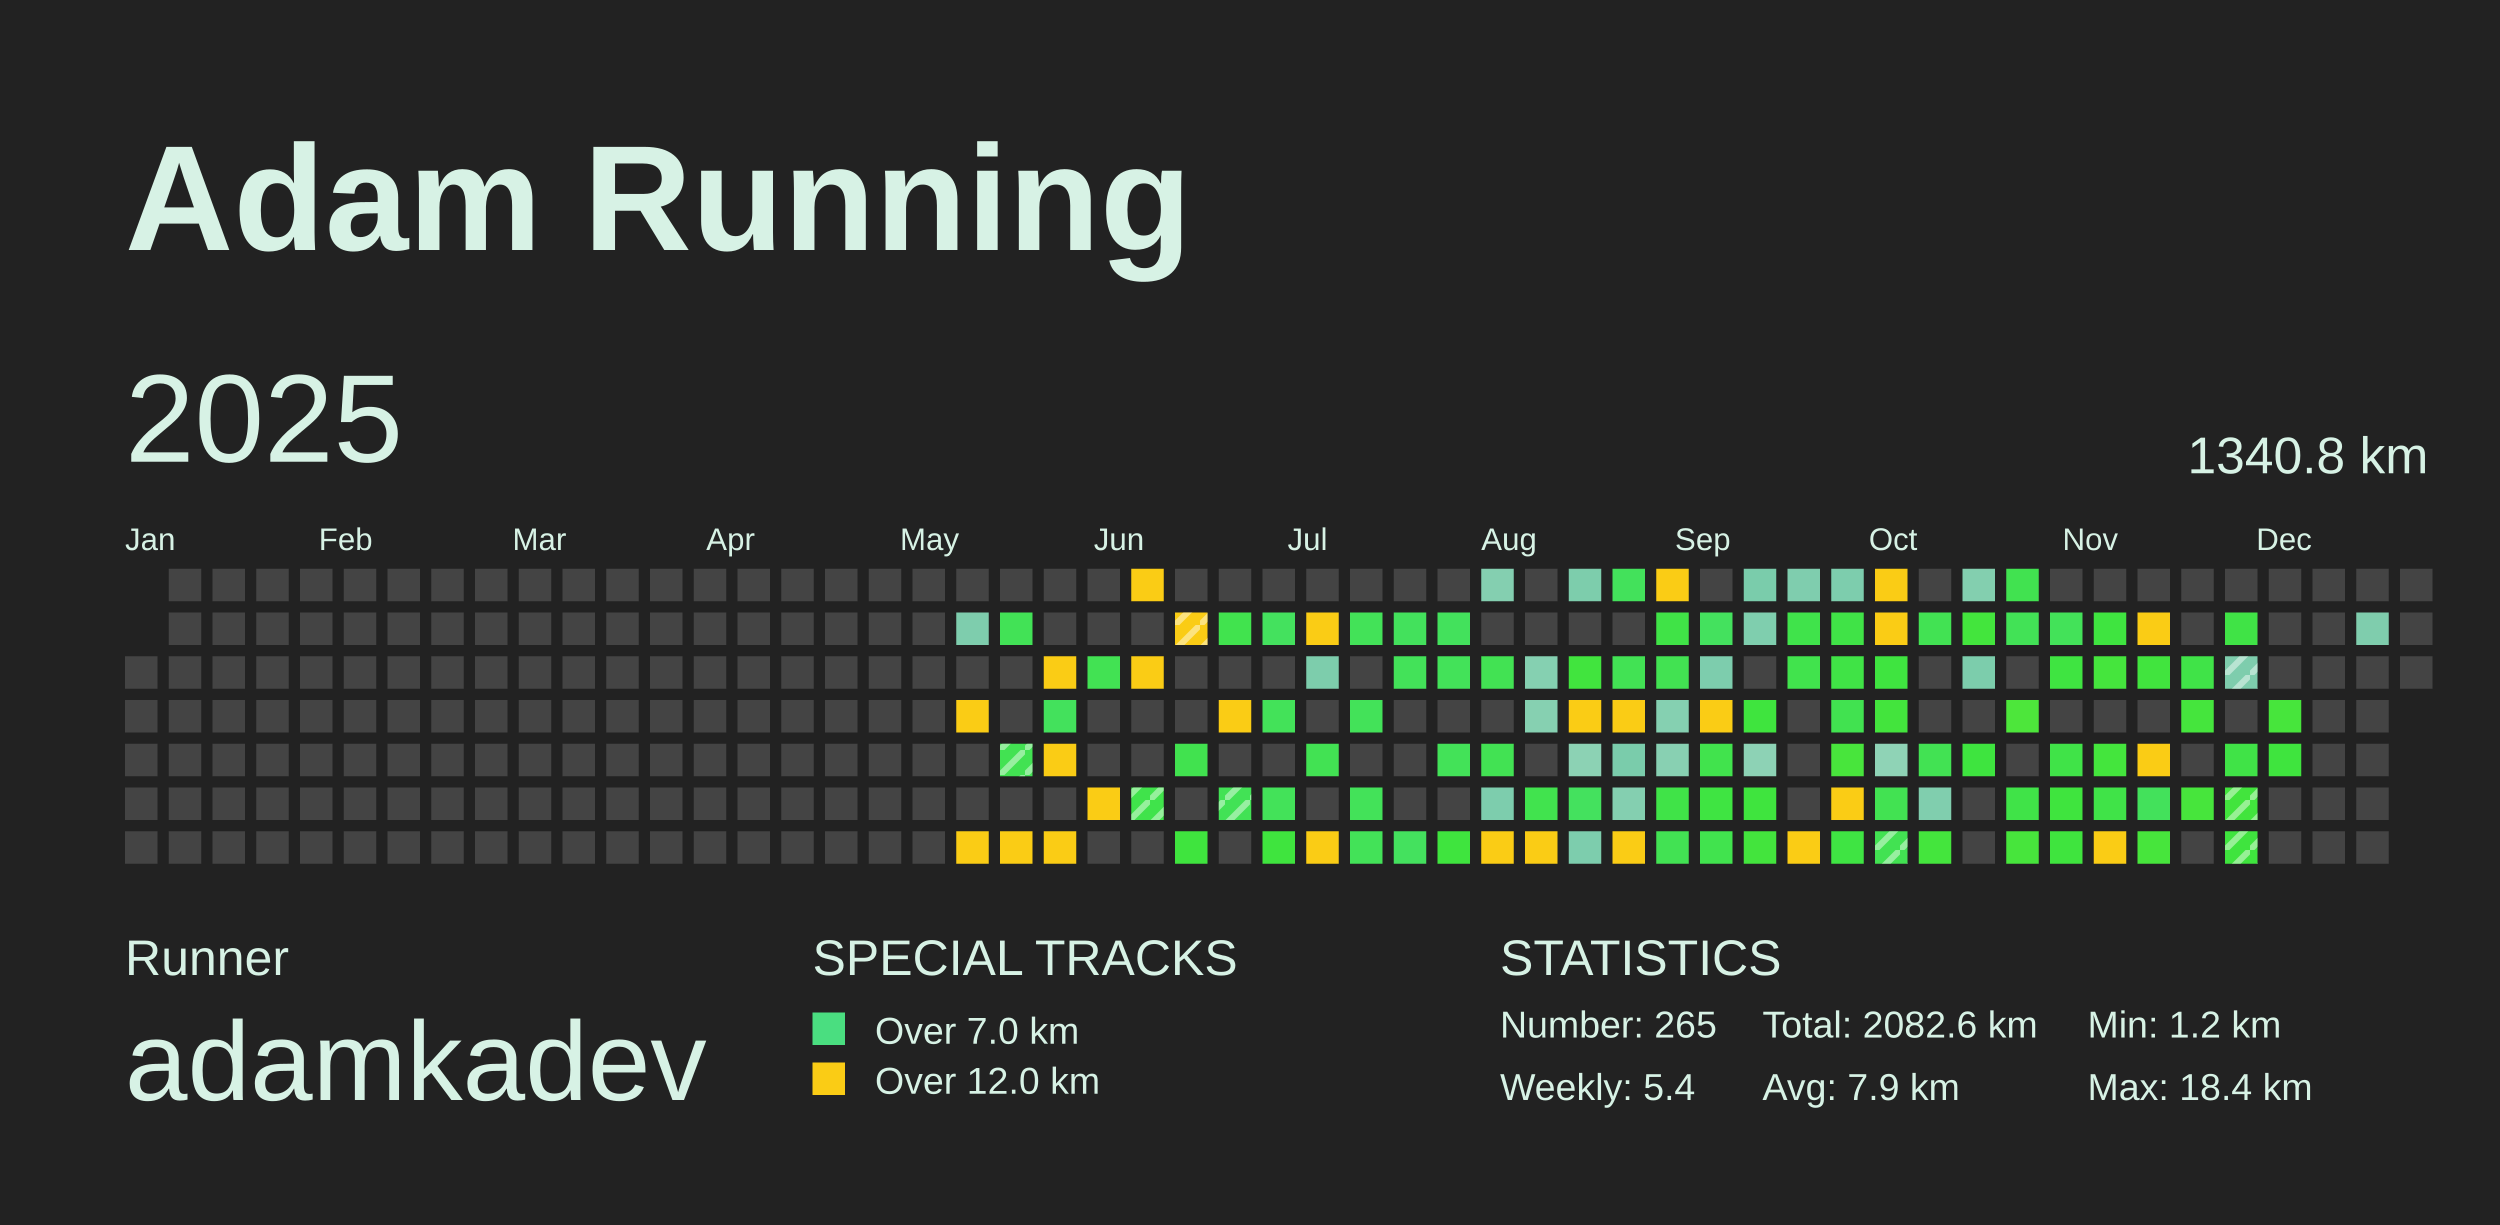
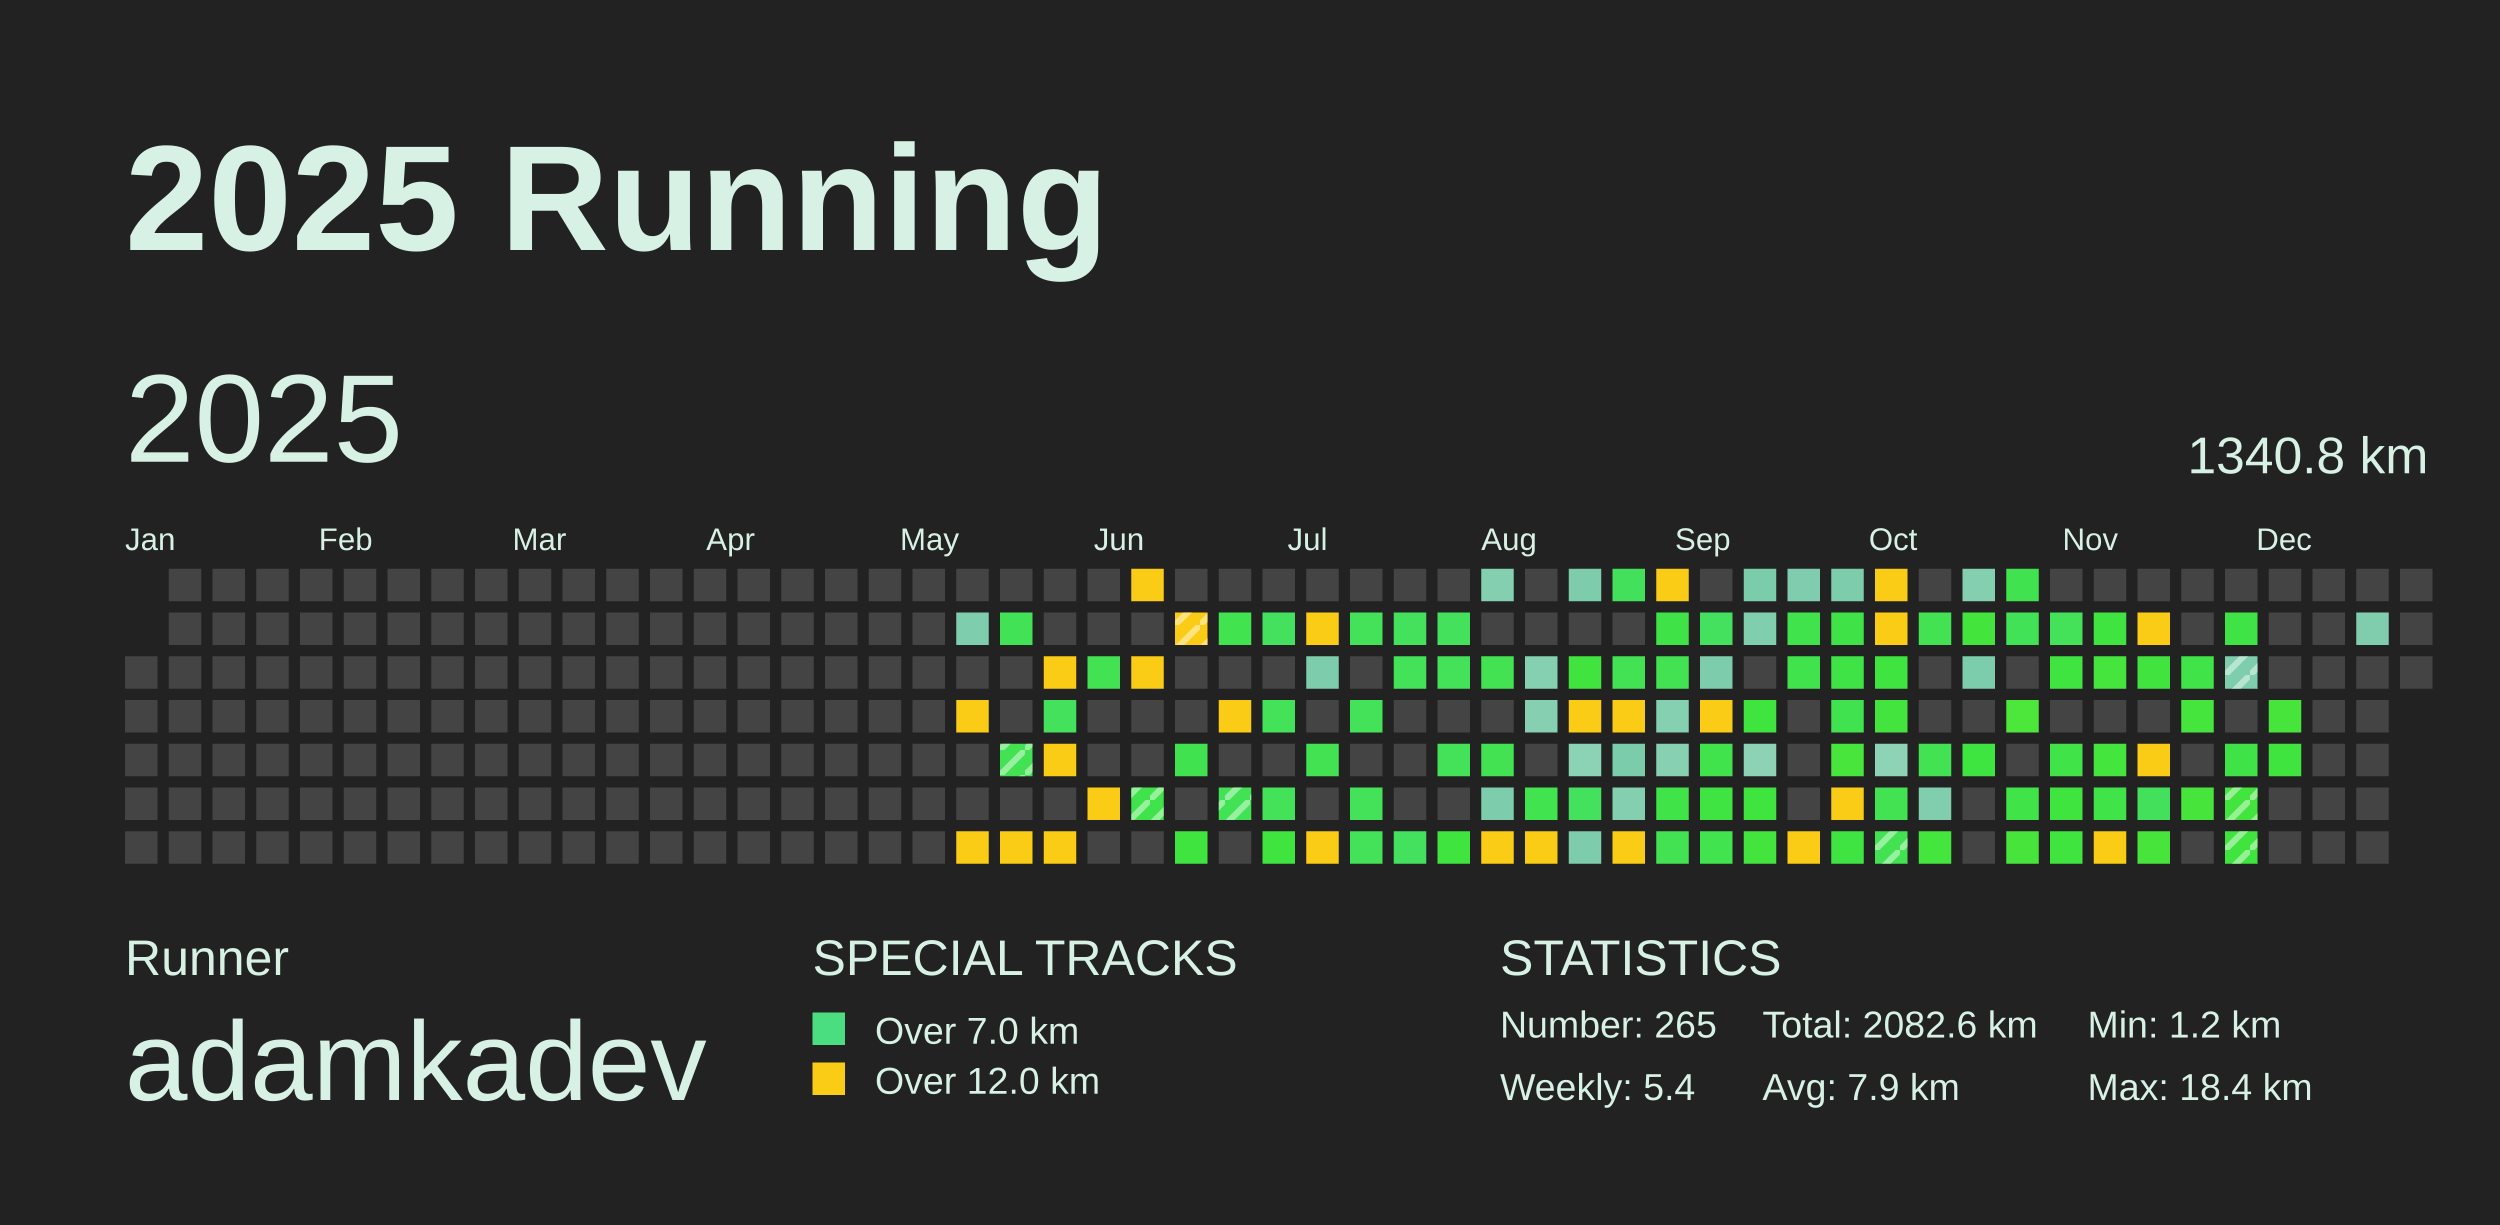
<svg xmlns="http://www.w3.org/2000/svg" baseProfile="full" height="98mm" version="1.1" viewBox="0,0,200,98" width="200mm">
  <defs>
    <pattern height="2" id="indoor-stripe" patternUnits="userSpaceOnUse" width="2">
      <line stroke="white" stroke-opacity="0.45" stroke-width="0.5" x1="0" x2="2" y1="2" y2="0" />
    </pattern>
  </defs>
  <rect fill="#222222" height="98" width="200" x="0" y="0" />
-   <text fill="#D7F2E5" style="font-size:12px; font-family:Arial; font-weight:bold;" x="10" y="20">Adam Running</text>
+   <text fill="#D7F2E5" style="font-size:12px; font-family:Arial; font-weight:bold;" x="10" y="20">2025 Running</text>
  <text fill="#D7F2E5" style="font-size:4px; font-family:Arial" x="10" y="78">Runner</text>
  <text fill="#D7F2E5" style="font-size:9px; font-family:Arial" x="10" y="88">adamkadev</text>
  <text fill="#D7F2E5" style="font-size:4px; font-family:Arial" x="65" y="78">SPECIAL TRACKS</text>
  <rect fill="#4ADE80" height="2.6" width="2.6" x="65" y="81" />
  <text fill="#D7F2E5" style="font-size:3px; font-family:Arial" x="70" y="83.5">Over 7.0 km</text>
  <rect fill="#FACC15" height="2.6" width="2.6" x="65" y="85" />
  <text fill="#D7F2E5" style="font-size:3px; font-family:Arial" x="70" y="87.5">Over 12.0 km</text>
  <text fill="#D7F2E5" style="font-size:4px; font-family:Arial" x="120" y="78">STATISTICS</text>
  <text fill="#D7F2E5" style="font-size:3px; font-family:Arial" x="120" y="83">Number: 265</text>
  <text fill="#D7F2E5" style="font-size:3px; font-family:Arial" x="120" y="88">Weekly: 5.4</text>
  <text fill="#D7F2E5" style="font-size:3px; font-family:Arial" x="141" y="83">Total: 2082.6 km</text>
  <text fill="#D7F2E5" style="font-size:3px; font-family:Arial" x="141" y="88">Avg: 7.9 km</text>
  <text fill="#D7F2E5" style="font-size:3px; font-family:Arial" x="167" y="83">Min: 1.2 km</text>
  <text fill="#D7F2E5" style="font-size:3px; font-family:Arial" x="167" y="88">Max: 18.4 km</text>
  <text dominant-baseline="hanging" fill="#D7F2E5" style="font-size:10.0px; font-family:Arial;" x="10" y="30">2025</text>
  <text dominant-baseline="hanging" fill="#D7F2E5" style="font-size:4.125px; font-family:Arial;" x="175" y="35">1340.8 km</text>
  <text fill="#D7F2E5" style="font-size:2.5px; font-family:Arial" x="10.0" y="44">Jan</text>
  <text fill="#D7F2E5" style="font-size:2.5px; font-family:Arial" x="25.5" y="44">Feb</text>
  <text fill="#D7F2E5" style="font-size:2.5px; font-family:Arial" x="41.0" y="44">Mar</text>
  <text fill="#D7F2E5" style="font-size:2.5px; font-family:Arial" x="56.5" y="44">Apr</text>
  <text fill="#D7F2E5" style="font-size:2.5px; font-family:Arial" x="72.0" y="44">May</text>
  <text fill="#D7F2E5" style="font-size:2.5px; font-family:Arial" x="87.5" y="44">Jun</text>
  <text fill="#D7F2E5" style="font-size:2.5px; font-family:Arial" x="103.0" y="44">Jul</text>
  <text fill="#D7F2E5" style="font-size:2.5px; font-family:Arial" x="118.5" y="44">Aug</text>
  <text fill="#D7F2E5" style="font-size:2.5px; font-family:Arial" x="134.0" y="44">Sep</text>
  <text fill="#D7F2E5" style="font-size:2.5px; font-family:Arial" x="149.5" y="44">Oct</text>
  <text fill="#D7F2E5" style="font-size:2.5px; font-family:Arial" x="165.0" y="44">Nov</text>
  <text fill="#D7F2E5" style="font-size:2.5px; font-family:Arial" x="180.5" y="44">Dec</text>
  <rect fill="#444444" height="2.6" width="2.6" x="10.0" y="52.5" />
  <rect fill="#444444" height="2.6" width="2.6" x="10.0" y="56.0" />
  <rect fill="#444444" height="2.6" width="2.6" x="10.0" y="59.5" />
  <rect fill="#444444" height="2.6" width="2.6" x="10.0" y="63.0" />
  <rect fill="#444444" height="2.6" width="2.6" x="10.0" y="66.5" />
  <rect fill="#444444" height="2.6" width="2.6" x="13.5" y="45.5" />
  <rect fill="#444444" height="2.6" width="2.6" x="13.5" y="49.0" />
  <rect fill="#444444" height="2.6" width="2.6" x="13.5" y="52.5" />
  <rect fill="#444444" height="2.6" width="2.6" x="13.5" y="56.0" />
  <rect fill="#444444" height="2.6" width="2.6" x="13.5" y="59.5" />
  <rect fill="#444444" height="2.6" width="2.6" x="13.5" y="63.0" />
  <rect fill="#444444" height="2.6" width="2.6" x="13.5" y="66.5" />
  <rect fill="#444444" height="2.6" width="2.6" x="17.0" y="45.5" />
  <rect fill="#444444" height="2.6" width="2.6" x="17.0" y="49.0" />
  <rect fill="#444444" height="2.6" width="2.6" x="17.0" y="52.5" />
  <rect fill="#444444" height="2.6" width="2.6" x="17.0" y="56.0" />
  <rect fill="#444444" height="2.6" width="2.6" x="17.0" y="59.5" />
  <rect fill="#444444" height="2.6" width="2.6" x="17.0" y="63.0" />
  <rect fill="#444444" height="2.6" width="2.6" x="17.0" y="66.5" />
  <rect fill="#444444" height="2.6" width="2.6" x="20.5" y="45.5" />
  <rect fill="#444444" height="2.6" width="2.6" x="20.5" y="49.0" />
  <rect fill="#444444" height="2.6" width="2.6" x="20.5" y="52.5" />
  <rect fill="#444444" height="2.6" width="2.6" x="20.5" y="56.0" />
  <rect fill="#444444" height="2.6" width="2.6" x="20.5" y="59.5" />
  <rect fill="#444444" height="2.6" width="2.6" x="20.5" y="63.0" />
  <rect fill="#444444" height="2.6" width="2.6" x="20.5" y="66.5" />
  <rect fill="#444444" height="2.6" width="2.6" x="24.0" y="45.5" />
  <rect fill="#444444" height="2.6" width="2.6" x="24.0" y="49.0" />
  <rect fill="#444444" height="2.6" width="2.6" x="24.0" y="52.5" />
  <rect fill="#444444" height="2.6" width="2.6" x="24.0" y="56.0" />
  <rect fill="#444444" height="2.6" width="2.6" x="24.0" y="59.5" />
  <rect fill="#444444" height="2.6" width="2.6" x="24.0" y="63.0" />
  <rect fill="#444444" height="2.6" width="2.6" x="24.0" y="66.5" />
  <rect fill="#444444" height="2.6" width="2.6" x="27.5" y="45.5" />
  <rect fill="#444444" height="2.6" width="2.6" x="27.5" y="49.0" />
  <rect fill="#444444" height="2.6" width="2.6" x="27.5" y="52.5" />
  <rect fill="#444444" height="2.6" width="2.6" x="27.5" y="56.0" />
  <rect fill="#444444" height="2.6" width="2.6" x="27.5" y="59.5" />
  <rect fill="#444444" height="2.6" width="2.6" x="27.5" y="63.0" />
  <rect fill="#444444" height="2.6" width="2.6" x="27.5" y="66.5" />
  <rect fill="#444444" height="2.6" width="2.6" x="31.0" y="45.5" />
  <rect fill="#444444" height="2.6" width="2.6" x="31.0" y="49.0" />
  <rect fill="#444444" height="2.6" width="2.6" x="31.0" y="52.5" />
  <rect fill="#444444" height="2.6" width="2.6" x="31.0" y="56.0" />
  <rect fill="#444444" height="2.6" width="2.6" x="31.0" y="59.5" />
  <rect fill="#444444" height="2.6" width="2.6" x="31.0" y="63.0" />
  <rect fill="#444444" height="2.6" width="2.6" x="31.0" y="66.5" />
  <rect fill="#444444" height="2.6" width="2.6" x="34.5" y="45.5" />
  <rect fill="#444444" height="2.6" width="2.6" x="34.5" y="49.0" />
  <rect fill="#444444" height="2.6" width="2.6" x="34.5" y="52.5" />
  <rect fill="#444444" height="2.6" width="2.6" x="34.5" y="56.0" />
  <rect fill="#444444" height="2.6" width="2.6" x="34.5" y="59.5" />
  <rect fill="#444444" height="2.6" width="2.6" x="34.5" y="63.0" />
  <rect fill="#444444" height="2.6" width="2.6" x="34.5" y="66.5" />
  <rect fill="#444444" height="2.6" width="2.6" x="38.0" y="45.5" />
  <rect fill="#444444" height="2.6" width="2.6" x="38.0" y="49.0" />
  <rect fill="#444444" height="2.6" width="2.6" x="38.0" y="52.5" />
  <rect fill="#444444" height="2.6" width="2.6" x="38.0" y="56.0" />
  <rect fill="#444444" height="2.6" width="2.6" x="38.0" y="59.5" />
  <rect fill="#444444" height="2.6" width="2.6" x="38.0" y="63.0" />
  <rect fill="#444444" height="2.6" width="2.6" x="38.0" y="66.5" />
  <rect fill="#444444" height="2.6" width="2.6" x="41.5" y="45.5" />
  <rect fill="#444444" height="2.6" width="2.6" x="41.5" y="49.0" />
  <rect fill="#444444" height="2.6" width="2.6" x="41.5" y="52.5" />
  <rect fill="#444444" height="2.6" width="2.6" x="41.5" y="56.0" />
  <rect fill="#444444" height="2.6" width="2.6" x="41.5" y="59.5" />
  <rect fill="#444444" height="2.6" width="2.6" x="41.5" y="63.0" />
  <rect fill="#444444" height="2.6" width="2.6" x="41.5" y="66.5" />
  <rect fill="#444444" height="2.6" width="2.6" x="45.0" y="45.5" />
  <rect fill="#444444" height="2.6" width="2.6" x="45.0" y="49.0" />
  <rect fill="#444444" height="2.6" width="2.6" x="45.0" y="52.5" />
  <rect fill="#444444" height="2.6" width="2.6" x="45.0" y="56.0" />
  <rect fill="#444444" height="2.6" width="2.6" x="45.0" y="59.5" />
  <rect fill="#444444" height="2.6" width="2.6" x="45.0" y="63.0" />
  <rect fill="#444444" height="2.6" width="2.6" x="45.0" y="66.5" />
  <rect fill="#444444" height="2.6" width="2.6" x="48.5" y="45.5" />
  <rect fill="#444444" height="2.6" width="2.6" x="48.5" y="49.0" />
  <rect fill="#444444" height="2.6" width="2.6" x="48.5" y="52.5" />
  <rect fill="#444444" height="2.6" width="2.6" x="48.5" y="56.0" />
  <rect fill="#444444" height="2.6" width="2.6" x="48.5" y="59.5" />
  <rect fill="#444444" height="2.6" width="2.6" x="48.5" y="63.0" />
  <rect fill="#444444" height="2.6" width="2.6" x="48.5" y="66.5" />
  <rect fill="#444444" height="2.6" width="2.6" x="52.0" y="45.5" />
  <rect fill="#444444" height="2.6" width="2.6" x="52.0" y="49.0" />
  <rect fill="#444444" height="2.6" width="2.6" x="52.0" y="52.5" />
  <rect fill="#444444" height="2.6" width="2.6" x="52.0" y="56.0" />
  <rect fill="#444444" height="2.6" width="2.6" x="52.0" y="59.5" />
  <rect fill="#444444" height="2.6" width="2.6" x="52.0" y="63.0" />
  <rect fill="#444444" height="2.6" width="2.6" x="52.0" y="66.5" />
  <rect fill="#444444" height="2.6" width="2.6" x="55.5" y="45.5" />
  <rect fill="#444444" height="2.6" width="2.6" x="55.5" y="49.0" />
  <rect fill="#444444" height="2.6" width="2.6" x="55.5" y="52.5" />
  <rect fill="#444444" height="2.6" width="2.6" x="55.5" y="56.0" />
  <rect fill="#444444" height="2.6" width="2.6" x="55.5" y="59.5" />
  <rect fill="#444444" height="2.6" width="2.6" x="55.5" y="63.0" />
  <rect fill="#444444" height="2.6" width="2.6" x="55.5" y="66.5" />
  <rect fill="#444444" height="2.6" width="2.6" x="59.0" y="45.5" />
  <rect fill="#444444" height="2.6" width="2.6" x="59.0" y="49.0" />
  <rect fill="#444444" height="2.6" width="2.6" x="59.0" y="52.5" />
  <rect fill="#444444" height="2.6" width="2.6" x="59.0" y="56.0" />
  <rect fill="#444444" height="2.6" width="2.6" x="59.0" y="59.5" />
  <rect fill="#444444" height="2.6" width="2.6" x="59.0" y="63.0" />
  <rect fill="#444444" height="2.6" width="2.6" x="59.0" y="66.5" />
  <rect fill="#444444" height="2.6" width="2.6" x="62.5" y="45.5" />
  <rect fill="#444444" height="2.6" width="2.6" x="62.5" y="49.0" />
  <rect fill="#444444" height="2.6" width="2.6" x="62.5" y="52.5" />
  <rect fill="#444444" height="2.6" width="2.6" x="62.5" y="56.0" />
  <rect fill="#444444" height="2.6" width="2.6" x="62.5" y="59.5" />
  <rect fill="#444444" height="2.6" width="2.6" x="62.5" y="63.0" />
  <rect fill="#444444" height="2.6" width="2.6" x="62.5" y="66.5" />
  <rect fill="#444444" height="2.6" width="2.6" x="66.0" y="45.5" />
  <rect fill="#444444" height="2.6" width="2.6" x="66.0" y="49.0" />
  <rect fill="#444444" height="2.6" width="2.6" x="66.0" y="52.5" />
  <rect fill="#444444" height="2.6" width="2.6" x="66.0" y="56.0" />
  <rect fill="#444444" height="2.6" width="2.6" x="66.0" y="59.5" />
  <rect fill="#444444" height="2.6" width="2.6" x="66.0" y="63.0" />
  <rect fill="#444444" height="2.6" width="2.6" x="66.0" y="66.5" />
  <rect fill="#444444" height="2.6" width="2.6" x="69.5" y="45.5" />
  <rect fill="#444444" height="2.6" width="2.6" x="69.5" y="49.0" />
  <rect fill="#444444" height="2.6" width="2.6" x="69.5" y="52.5" />
  <rect fill="#444444" height="2.6" width="2.6" x="69.5" y="56.0" />
  <rect fill="#444444" height="2.6" width="2.6" x="69.5" y="59.5" />
  <rect fill="#444444" height="2.6" width="2.6" x="69.5" y="63.0" />
  <rect fill="#444444" height="2.6" width="2.6" x="69.5" y="66.5" />
  <rect fill="#444444" height="2.6" width="2.6" x="73.0" y="45.5" />
  <rect fill="#444444" height="2.6" width="2.6" x="73.0" y="49.0" />
  <rect fill="#444444" height="2.6" width="2.6" x="73.0" y="52.5" />
  <rect fill="#444444" height="2.6" width="2.6" x="73.0" y="56.0" />
  <rect fill="#444444" height="2.6" width="2.6" x="73.0" y="59.5" />
  <rect fill="#444444" height="2.6" width="2.6" x="73.0" y="63.0" />
  <rect fill="#444444" height="2.6" width="2.6" x="73.0" y="66.5" />
  <rect fill="#444444" height="2.6" width="2.6" x="76.5" y="45.5" />
  <rect fill="#7ecdad" height="2.6" width="2.6" x="76.5" y="49.0" />
  <rect fill="#444444" height="2.6" width="2.6" x="76.5" y="52.5" />
  <rect fill="#FACC15" height="2.6" width="2.6" x="76.5" y="56.0" />
  <rect fill="#444444" height="2.6" width="2.6" x="76.5" y="59.5" />
  <rect fill="#444444" height="2.6" width="2.6" x="76.5" y="63.0" />
  <rect fill="#FACC15" height="2.6" width="2.6" x="76.5" y="66.5" />
  <rect fill="#444444" height="2.6" width="2.6" x="80.0" y="45.5" />
  <rect fill="#42e256" height="2.6" width="2.6" x="80.0" y="49.0" />
  <rect fill="#444444" height="2.6" width="2.6" x="80.0" y="52.5" />
  <rect fill="#444444" height="2.6" width="2.6" x="80.0" y="56.0" />
  <rect fill="#42e252" height="2.6" width="2.6" x="80.0" y="59.5" />
  <rect fill="url(#indoor-stripe)" height="2.6" style="pointer-events: none;" width="2.6" x="80.0" y="59.5" />
  <rect fill="#444444" height="2.6" width="2.6" x="80.0" y="63.0" />
  <rect fill="#FACC15" height="2.6" width="2.6" x="80.0" y="66.5" />
  <rect fill="#444444" height="2.6" width="2.6" x="83.5" y="45.5" />
  <rect fill="#444444" height="2.6" width="2.6" x="83.5" y="49.0" />
  <rect fill="#FACC15" height="2.6" width="2.6" x="83.5" y="52.5" />
  <rect fill="#43e15c" height="2.6" width="2.6" x="83.5" y="56.0" />
  <rect fill="#FACC15" height="2.6" width="2.6" x="83.5" y="59.5" />
  <rect fill="#444444" height="2.6" width="2.6" x="83.5" y="63.0" />
  <rect fill="#FACC15" height="2.6" width="2.6" x="83.5" y="66.5" />
  <rect fill="#444444" height="2.6" width="2.6" x="87.0" y="45.5" />
  <rect fill="#444444" height="2.6" width="2.6" x="87.0" y="49.0" />
  <rect fill="#42e253" height="2.6" width="2.6" x="87.0" y="52.5" />
  <rect fill="#444444" height="2.6" width="2.6" x="87.0" y="56.0" />
  <rect fill="#444444" height="2.6" width="2.6" x="87.0" y="59.5" />
  <rect fill="#FACC15" height="2.6" width="2.6" x="87.0" y="63.0" />
  <rect fill="#444444" height="2.6" width="2.6" x="87.0" y="66.5" />
  <rect fill="#FACC15" height="2.6" width="2.6" x="90.5" y="45.5" />
  <rect fill="#444444" height="2.6" width="2.6" x="90.5" y="49.0" />
  <rect fill="#FACC15" height="2.6" width="2.6" x="90.5" y="52.5" />
  <rect fill="#444444" height="2.6" width="2.6" x="90.5" y="56.0" />
  <rect fill="#444444" height="2.6" width="2.6" x="90.5" y="59.5" />
  <rect fill="#40e34b" height="2.6" width="2.6" x="90.5" y="63.0" />
  <rect fill="url(#indoor-stripe)" height="2.6" style="pointer-events: none;" width="2.6" x="90.5" y="63.0" />
  <rect fill="#444444" height="2.6" width="2.6" x="90.5" y="66.5" />
  <rect fill="#444444" height="2.6" width="2.6" x="94.0" y="45.5" />
  <rect fill="#FACC15" height="2.6" width="2.6" x="94.0" y="49.0" />
  <rect fill="url(#indoor-stripe)" height="2.6" style="pointer-events: none;" width="2.6" x="94.0" y="49.0" />
  <rect fill="#444444" height="2.6" width="2.6" x="94.0" y="52.5" />
  <rect fill="#444444" height="2.6" width="2.6" x="94.0" y="56.0" />
  <rect fill="#41e24f" height="2.6" width="2.6" x="94.0" y="59.5" />
  <rect fill="#444444" height="2.6" width="2.6" x="94.0" y="63.0" />
  <rect fill="#3fe43e" height="2.6" width="2.6" x="94.0" y="66.5" />
  <rect fill="#444444" height="2.6" width="2.6" x="97.5" y="45.5" />
  <rect fill="#41e34e" height="2.6" width="2.6" x="97.5" y="49.0" />
  <rect fill="#444444" height="2.6" width="2.6" x="97.5" y="52.5" />
  <rect fill="#FACC15" height="2.6" width="2.6" x="97.5" y="56.0" />
  <rect fill="#444444" height="2.6" width="2.6" x="97.5" y="59.5" />
  <rect fill="#42e255" height="2.6" width="2.6" x="97.5" y="63.0" />
  <rect fill="url(#indoor-stripe)" height="2.6" style="pointer-events: none;" width="2.6" x="97.5" y="63.0" />
  <rect fill="#444444" height="2.6" width="2.6" x="97.5" y="66.5" />
  <rect fill="#444444" height="2.6" width="2.6" x="101.0" y="45.5" />
  <rect fill="#44e15e" height="2.6" width="2.6" x="101.0" y="49.0" />
  <rect fill="#444444" height="2.6" width="2.6" x="101.0" y="52.5" />
  <rect fill="#43e259" height="2.6" width="2.6" x="101.0" y="56.0" />
  <rect fill="#444444" height="2.6" width="2.6" x="101.0" y="59.5" />
  <rect fill="#43e259" height="2.6" width="2.6" x="101.0" y="63.0" />
  <rect fill="#3fe43e" height="2.6" width="2.6" x="101.0" y="66.5" />
  <rect fill="#444444" height="2.6" width="2.6" x="104.5" y="45.5" />
  <rect fill="#FACC15" height="2.6" width="2.6" x="104.5" y="49.0" />
  <rect fill="#7dcdac" height="2.6" width="2.6" x="104.5" y="52.5" />
  <rect fill="#444444" height="2.6" width="2.6" x="104.5" y="56.0" />
  <rect fill="#42e253" height="2.6" width="2.6" x="104.5" y="59.5" />
  <rect fill="#444444" height="2.6" width="2.6" x="104.5" y="63.0" />
  <rect fill="#FACC15" height="2.6" width="2.6" x="104.5" y="66.5" />
  <rect fill="#444444" height="2.6" width="2.6" x="108.0" y="45.5" />
  <rect fill="#43e258" height="2.6" width="2.6" x="108.0" y="49.0" />
  <rect fill="#444444" height="2.6" width="2.6" x="108.0" y="52.5" />
  <rect fill="#43e259" height="2.6" width="2.6" x="108.0" y="56.0" />
  <rect fill="#444444" height="2.6" width="2.6" x="108.0" y="59.5" />
  <rect fill="#43e259" height="2.6" width="2.6" x="108.0" y="63.0" />
  <rect fill="#43e258" height="2.6" width="2.6" x="108.0" y="66.5" />
  <rect fill="#444444" height="2.6" width="2.6" x="111.5" y="45.5" />
  <rect fill="#43e15c" height="2.6" width="2.6" x="111.5" y="49.0" />
  <rect fill="#43e259" height="2.6" width="2.6" x="111.5" y="52.5" />
  <rect fill="#444444" height="2.6" width="2.6" x="111.5" y="56.0" />
  <rect fill="#444444" height="2.6" width="2.6" x="111.5" y="59.5" />
  <rect fill="#444444" height="2.6" width="2.6" x="111.5" y="63.0" />
  <rect fill="#44e15e" height="2.6" width="2.6" x="111.5" y="66.5" />
  <rect fill="#444444" height="2.6" width="2.6" x="115.0" y="45.5" />
  <rect fill="#43e15c" height="2.6" width="2.6" x="115.0" y="49.0" />
  <rect fill="#43e259" height="2.6" width="2.6" x="115.0" y="52.5" />
  <rect fill="#444444" height="2.6" width="2.6" x="115.0" y="56.0" />
  <rect fill="#43e258" height="2.6" width="2.6" x="115.0" y="59.5" />
  <rect fill="#444444" height="2.6" width="2.6" x="115.0" y="63.0" />
  <rect fill="#3fe43e" height="2.6" width="2.6" x="115.0" y="66.5" />
  <rect fill="#84cfb0" height="2.6" width="2.6" x="118.5" y="45.5" />
  <rect fill="#444444" height="2.6" width="2.6" x="118.5" y="49.0" />
  <rect fill="#42e253" height="2.6" width="2.6" x="118.5" y="52.5" />
  <rect fill="#444444" height="2.6" width="2.6" x="118.5" y="56.0" />
  <rect fill="#42e253" height="2.6" width="2.6" x="118.5" y="59.5" />
  <rect fill="#7dcdad" height="2.6" width="2.6" x="118.5" y="63.0" />
  <rect fill="#FACC15" height="2.6" width="2.6" x="118.5" y="66.5" />
  <rect fill="#444444" height="2.6" width="2.6" x="122.0" y="45.5" />
  <rect fill="#444444" height="2.6" width="2.6" x="122.0" y="49.0" />
  <rect fill="#85d0b1" height="2.6" width="2.6" x="122.0" y="52.5" />
  <rect fill="#86d0b1" height="2.6" width="2.6" x="122.0" y="56.0" />
  <rect fill="#444444" height="2.6" width="2.6" x="122.0" y="59.5" />
  <rect fill="#41e34e" height="2.6" width="2.6" x="122.0" y="63.0" />
  <rect fill="#FACC15" height="2.6" width="2.6" x="122.0" y="66.5" />
  <rect fill="#7dcdac" height="2.6" width="2.6" x="125.5" y="45.5" />
  <rect fill="#444444" height="2.6" width="2.6" x="125.5" y="49.0" />
  <rect fill="#41e43e" height="2.6" width="2.6" x="125.5" y="52.5" />
  <rect fill="#FACC15" height="2.6" width="2.6" x="125.5" y="56.0" />
  <rect fill="#8cd2b4" height="2.6" width="2.6" x="125.5" y="59.5" />
  <rect fill="#44e15e" height="2.6" width="2.6" x="125.5" y="63.0" />
  <rect fill="#7dcdad" height="2.6" width="2.6" x="125.5" y="66.5" />
  <rect fill="#43e15b" height="2.6" width="2.6" x="129.0" y="45.5" />
  <rect fill="#444444" height="2.6" width="2.6" x="129.0" y="49.0" />
  <rect fill="#42e254" height="2.6" width="2.6" x="129.0" y="52.5" />
  <rect fill="#FACC15" height="2.6" width="2.6" x="129.0" y="56.0" />
  <rect fill="#7accab" height="2.6" width="2.6" x="129.0" y="59.5" />
  <rect fill="#84cfb0" height="2.6" width="2.6" x="129.0" y="63.0" />
  <rect fill="#FACC15" height="2.6" width="2.6" x="129.0" y="66.5" />
  <rect fill="#FACC15" height="2.6" width="2.6" x="132.5" y="45.5" />
  <rect fill="#40e347" height="2.6" width="2.6" x="132.5" y="49.0" />
  <rect fill="#42e252" height="2.6" width="2.6" x="132.5" y="52.5" />
  <rect fill="#85d0b1" height="2.6" width="2.6" x="132.5" y="56.0" />
  <rect fill="#88d0b2" height="2.6" width="2.6" x="132.5" y="59.5" />
  <rect fill="#40e348" height="2.6" width="2.6" x="132.5" y="63.0" />
  <rect fill="#42e253" height="2.6" width="2.6" x="132.5" y="66.5" />
  <rect fill="#444444" height="2.6" width="2.6" x="136.0" y="45.5" />
  <rect fill="#44e15e" height="2.6" width="2.6" x="136.0" y="49.0" />
  <rect fill="#7dcdad" height="2.6" width="2.6" x="136.0" y="52.5" />
  <rect fill="#FACC15" height="2.6" width="2.6" x="136.0" y="56.0" />
  <rect fill="#41e34d" height="2.6" width="2.6" x="136.0" y="59.5" />
  <rect fill="#3fe442" height="2.6" width="2.6" x="136.0" y="63.0" />
  <rect fill="#41e34e" height="2.6" width="2.6" x="136.0" y="66.5" />
  <rect fill="#7accab" height="2.6" width="2.6" x="139.5" y="45.5" />
  <rect fill="#7fceae" height="2.6" width="2.6" x="139.5" y="49.0" />
  <rect fill="#444444" height="2.6" width="2.6" x="139.5" y="52.5" />
  <rect fill="#3fe43e" height="2.6" width="2.6" x="139.5" y="56.0" />
  <rect fill="#8dd2b5" height="2.6" width="2.6" x="139.5" y="59.5" />
  <rect fill="#3fe43e" height="2.6" width="2.6" x="139.5" y="63.0" />
  <rect fill="#43e43d" height="2.6" width="2.6" x="139.5" y="66.5" />
  <rect fill="#7fcdae" height="2.6" width="2.6" x="143.0" y="45.5" />
  <rect fill="#40e34b" height="2.6" width="2.6" x="143.0" y="49.0" />
  <rect fill="#41e34d" height="2.6" width="2.6" x="143.0" y="52.5" />
  <rect fill="#444444" height="2.6" width="2.6" x="143.0" y="56.0" />
  <rect fill="#444444" height="2.6" width="2.6" x="143.0" y="59.5" />
  <rect fill="#444444" height="2.6" width="2.6" x="143.0" y="63.0" />
  <rect fill="#FACC15" height="2.6" width="2.6" x="143.0" y="66.5" />
  <rect fill="#7dcdad" height="2.6" width="2.6" x="146.5" y="45.5" />
  <rect fill="#40e347" height="2.6" width="2.6" x="146.5" y="49.0" />
  <rect fill="#40e346" height="2.6" width="2.6" x="146.5" y="52.5" />
  <rect fill="#41e250" height="2.6" width="2.6" x="146.5" y="56.0" />
  <rect fill="#48e53c" height="2.6" width="2.6" x="146.5" y="59.5" />
  <rect fill="#FACC15" height="2.6" width="2.6" x="146.5" y="63.0" />
  <rect fill="#3fe443" height="2.6" width="2.6" x="146.5" y="66.5" />
  <rect fill="#FACC15" height="2.6" width="2.6" x="150.0" y="45.5" />
  <rect fill="#FACC15" height="2.6" width="2.6" x="150.0" y="49.0" />
  <rect fill="#3fe440" height="2.6" width="2.6" x="150.0" y="52.5" />
  <rect fill="#43e43d" height="2.6" width="2.6" x="150.0" y="56.0" />
  <rect fill="#8fd3b6" height="2.6" width="2.6" x="150.0" y="59.5" />
  <rect fill="#42e252" height="2.6" width="2.6" x="150.0" y="63.0" />
  <rect fill="#42e252" height="2.6" width="2.6" x="150.0" y="66.5" />
  <rect fill="url(#indoor-stripe)" height="2.6" style="pointer-events: none;" width="2.6" x="150.0" y="66.5" />
  <rect fill="#444444" height="2.6" width="2.6" x="153.5" y="45.5" />
  <rect fill="#42e253" height="2.6" width="2.6" x="153.5" y="49.0" />
  <rect fill="#444444" height="2.6" width="2.6" x="153.5" y="52.5" />
  <rect fill="#444444" height="2.6" width="2.6" x="153.5" y="56.0" />
  <rect fill="#42e253" height="2.6" width="2.6" x="153.5" y="59.5" />
  <rect fill="#80ceae" height="2.6" width="2.6" x="153.5" y="63.0" />
  <rect fill="#44e53d" height="2.6" width="2.6" x="153.5" y="66.5" />
  <rect fill="#83cfaf" height="2.6" width="2.6" x="157.0" y="45.5" />
  <rect fill="#43e53d" height="2.6" width="2.6" x="157.0" y="49.0" />
  <rect fill="#7ccdac" height="2.6" width="2.6" x="157.0" y="52.5" />
  <rect fill="#444444" height="2.6" width="2.6" x="157.0" y="56.0" />
  <rect fill="#3ee43f" height="2.6" width="2.6" x="157.0" y="59.5" />
  <rect fill="#444444" height="2.6" width="2.6" x="157.0" y="63.0" />
  <rect fill="#444444" height="2.6" width="2.6" x="157.0" y="66.5" />
  <rect fill="#41e250" height="2.6" width="2.6" x="160.5" y="45.5" />
  <rect fill="#42e256" height="2.6" width="2.6" x="160.5" y="49.0" />
  <rect fill="#444444" height="2.6" width="2.6" x="160.5" y="52.5" />
  <rect fill="#4de63b" height="2.6" width="2.6" x="160.5" y="56.0" />
  <rect fill="#444444" height="2.6" width="2.6" x="160.5" y="59.5" />
  <rect fill="#40e348" height="2.6" width="2.6" x="160.5" y="63.0" />
  <rect fill="#47e53c" height="2.6" width="2.6" x="160.5" y="66.5" />
  <rect fill="#444444" height="2.6" width="2.6" x="164.0" y="45.5" />
  <rect fill="#43e259" height="2.6" width="2.6" x="164.0" y="49.0" />
  <rect fill="#3fe441" height="2.6" width="2.6" x="164.0" y="52.5" />
  <rect fill="#444444" height="2.6" width="2.6" x="164.0" y="56.0" />
  <rect fill="#40e348" height="2.6" width="2.6" x="164.0" y="59.5" />
  <rect fill="#3fe43e" height="2.6" width="2.6" x="164.0" y="63.0" />
  <rect fill="#3fe43e" height="2.6" width="2.6" x="164.0" y="66.5" />
  <rect fill="#444444" height="2.6" width="2.6" x="167.5" y="45.5" />
  <rect fill="#3fe440" height="2.6" width="2.6" x="167.5" y="49.0" />
  <rect fill="#45e53d" height="2.6" width="2.6" x="167.5" y="52.5" />
  <rect fill="#444444" height="2.6" width="2.6" x="167.5" y="56.0" />
  <rect fill="#44e53d" height="2.6" width="2.6" x="167.5" y="59.5" />
  <rect fill="#40e348" height="2.6" width="2.6" x="167.5" y="63.0" />
  <rect fill="#FACC15" height="2.6" width="2.6" x="167.5" y="66.5" />
  <rect fill="#444444" height="2.6" width="2.6" x="171.0" y="45.5" />
  <rect fill="#FACC15" height="2.6" width="2.6" x="171.0" y="49.0" />
  <rect fill="#41e43e" height="2.6" width="2.6" x="171.0" y="52.5" />
  <rect fill="#444444" height="2.6" width="2.6" x="171.0" y="56.0" />
  <rect fill="#FACC15" height="2.6" width="2.6" x="171.0" y="59.5" />
  <rect fill="#43e15b" height="2.6" width="2.6" x="171.0" y="63.0" />
  <rect fill="#47e53c" height="2.6" width="2.6" x="171.0" y="66.5" />
  <rect fill="#444444" height="2.6" width="2.6" x="174.5" y="45.5" />
  <rect fill="#444444" height="2.6" width="2.6" x="174.5" y="49.0" />
  <rect fill="#40e348" height="2.6" width="2.6" x="174.5" y="52.5" />
  <rect fill="#45e53d" height="2.6" width="2.6" x="174.5" y="56.0" />
  <rect fill="#444444" height="2.6" width="2.6" x="174.5" y="59.5" />
  <rect fill="#47e53c" height="2.6" width="2.6" x="174.5" y="63.0" />
  <rect fill="#444444" height="2.6" width="2.6" x="174.5" y="66.5" />
  <rect fill="#444444" height="2.6" width="2.6" x="178.0" y="45.5" />
  <rect fill="#40e346" height="2.6" width="2.6" x="178.0" y="49.0" />
  <rect fill="#7ecdad" height="2.6" width="2.6" x="178.0" y="52.5" />
  <rect fill="url(#indoor-stripe)" height="2.6" style="pointer-events: none;" width="2.6" x="178.0" y="52.5" />
  <rect fill="#444444" height="2.6" width="2.6" x="178.0" y="56.0" />
  <rect fill="#40e347" height="2.6" width="2.6" x="178.0" y="59.5" />
  <rect fill="#42e43d" height="2.6" width="2.6" x="178.0" y="63.0" />
  <rect fill="url(#indoor-stripe)" height="2.6" style="pointer-events: none;" width="2.6" x="178.0" y="63.0" />
  <rect fill="#3fe43e" height="2.6" width="2.6" x="178.0" y="66.5" />
  <rect fill="url(#indoor-stripe)" height="2.6" style="pointer-events: none;" width="2.6" x="178.0" y="66.5" />
  <rect fill="#444444" height="2.6" width="2.6" x="181.5" y="45.5" />
  <rect fill="#444444" height="2.6" width="2.6" x="181.5" y="49.0" />
  <rect fill="#444444" height="2.6" width="2.6" x="181.5" y="52.5" />
  <rect fill="#47e53c" height="2.6" width="2.6" x="181.5" y="56.0" />
  <rect fill="#3fe43e" height="2.6" width="2.6" x="181.5" y="59.5" />
  <rect fill="#444444" height="2.6" width="2.6" x="181.5" y="63.0" />
  <rect fill="#444444" height="2.6" width="2.6" x="181.5" y="66.5" />
  <rect fill="#444444" height="2.6" width="2.6" x="185.0" y="45.5" />
  <rect fill="#444444" height="2.6" width="2.6" x="185.0" y="49.0" />
  <rect fill="#444444" height="2.6" width="2.6" x="185.0" y="52.5" />
  <rect fill="#444444" height="2.6" width="2.6" x="185.0" y="56.0" />
  <rect fill="#444444" height="2.6" width="2.6" x="185.0" y="59.5" />
  <rect fill="#444444" height="2.6" width="2.6" x="185.0" y="63.0" />
  <rect fill="#444444" height="2.6" width="2.6" x="185.0" y="66.5" />
  <rect fill="#444444" height="2.6" width="2.6" x="188.5" y="45.5" />
  <rect fill="#7fcdad" height="2.6" width="2.6" x="188.5" y="49.0" />
  <rect fill="#444444" height="2.6" width="2.6" x="188.5" y="52.5" />
  <rect fill="#444444" height="2.6" width="2.6" x="188.5" y="56.0" />
  <rect fill="#444444" height="2.6" width="2.6" x="188.5" y="59.5" />
  <rect fill="#444444" height="2.6" width="2.6" x="188.5" y="63.0" />
  <rect fill="#444444" height="2.6" width="2.6" x="188.5" y="66.5" />
  <rect fill="#444444" height="2.6" width="2.6" x="192.0" y="45.5" />
  <rect fill="#444444" height="2.6" width="2.6" x="192.0" y="49.0" />
  <rect fill="#444444" height="2.6" width="2.6" x="192.0" y="52.5" />
</svg>
